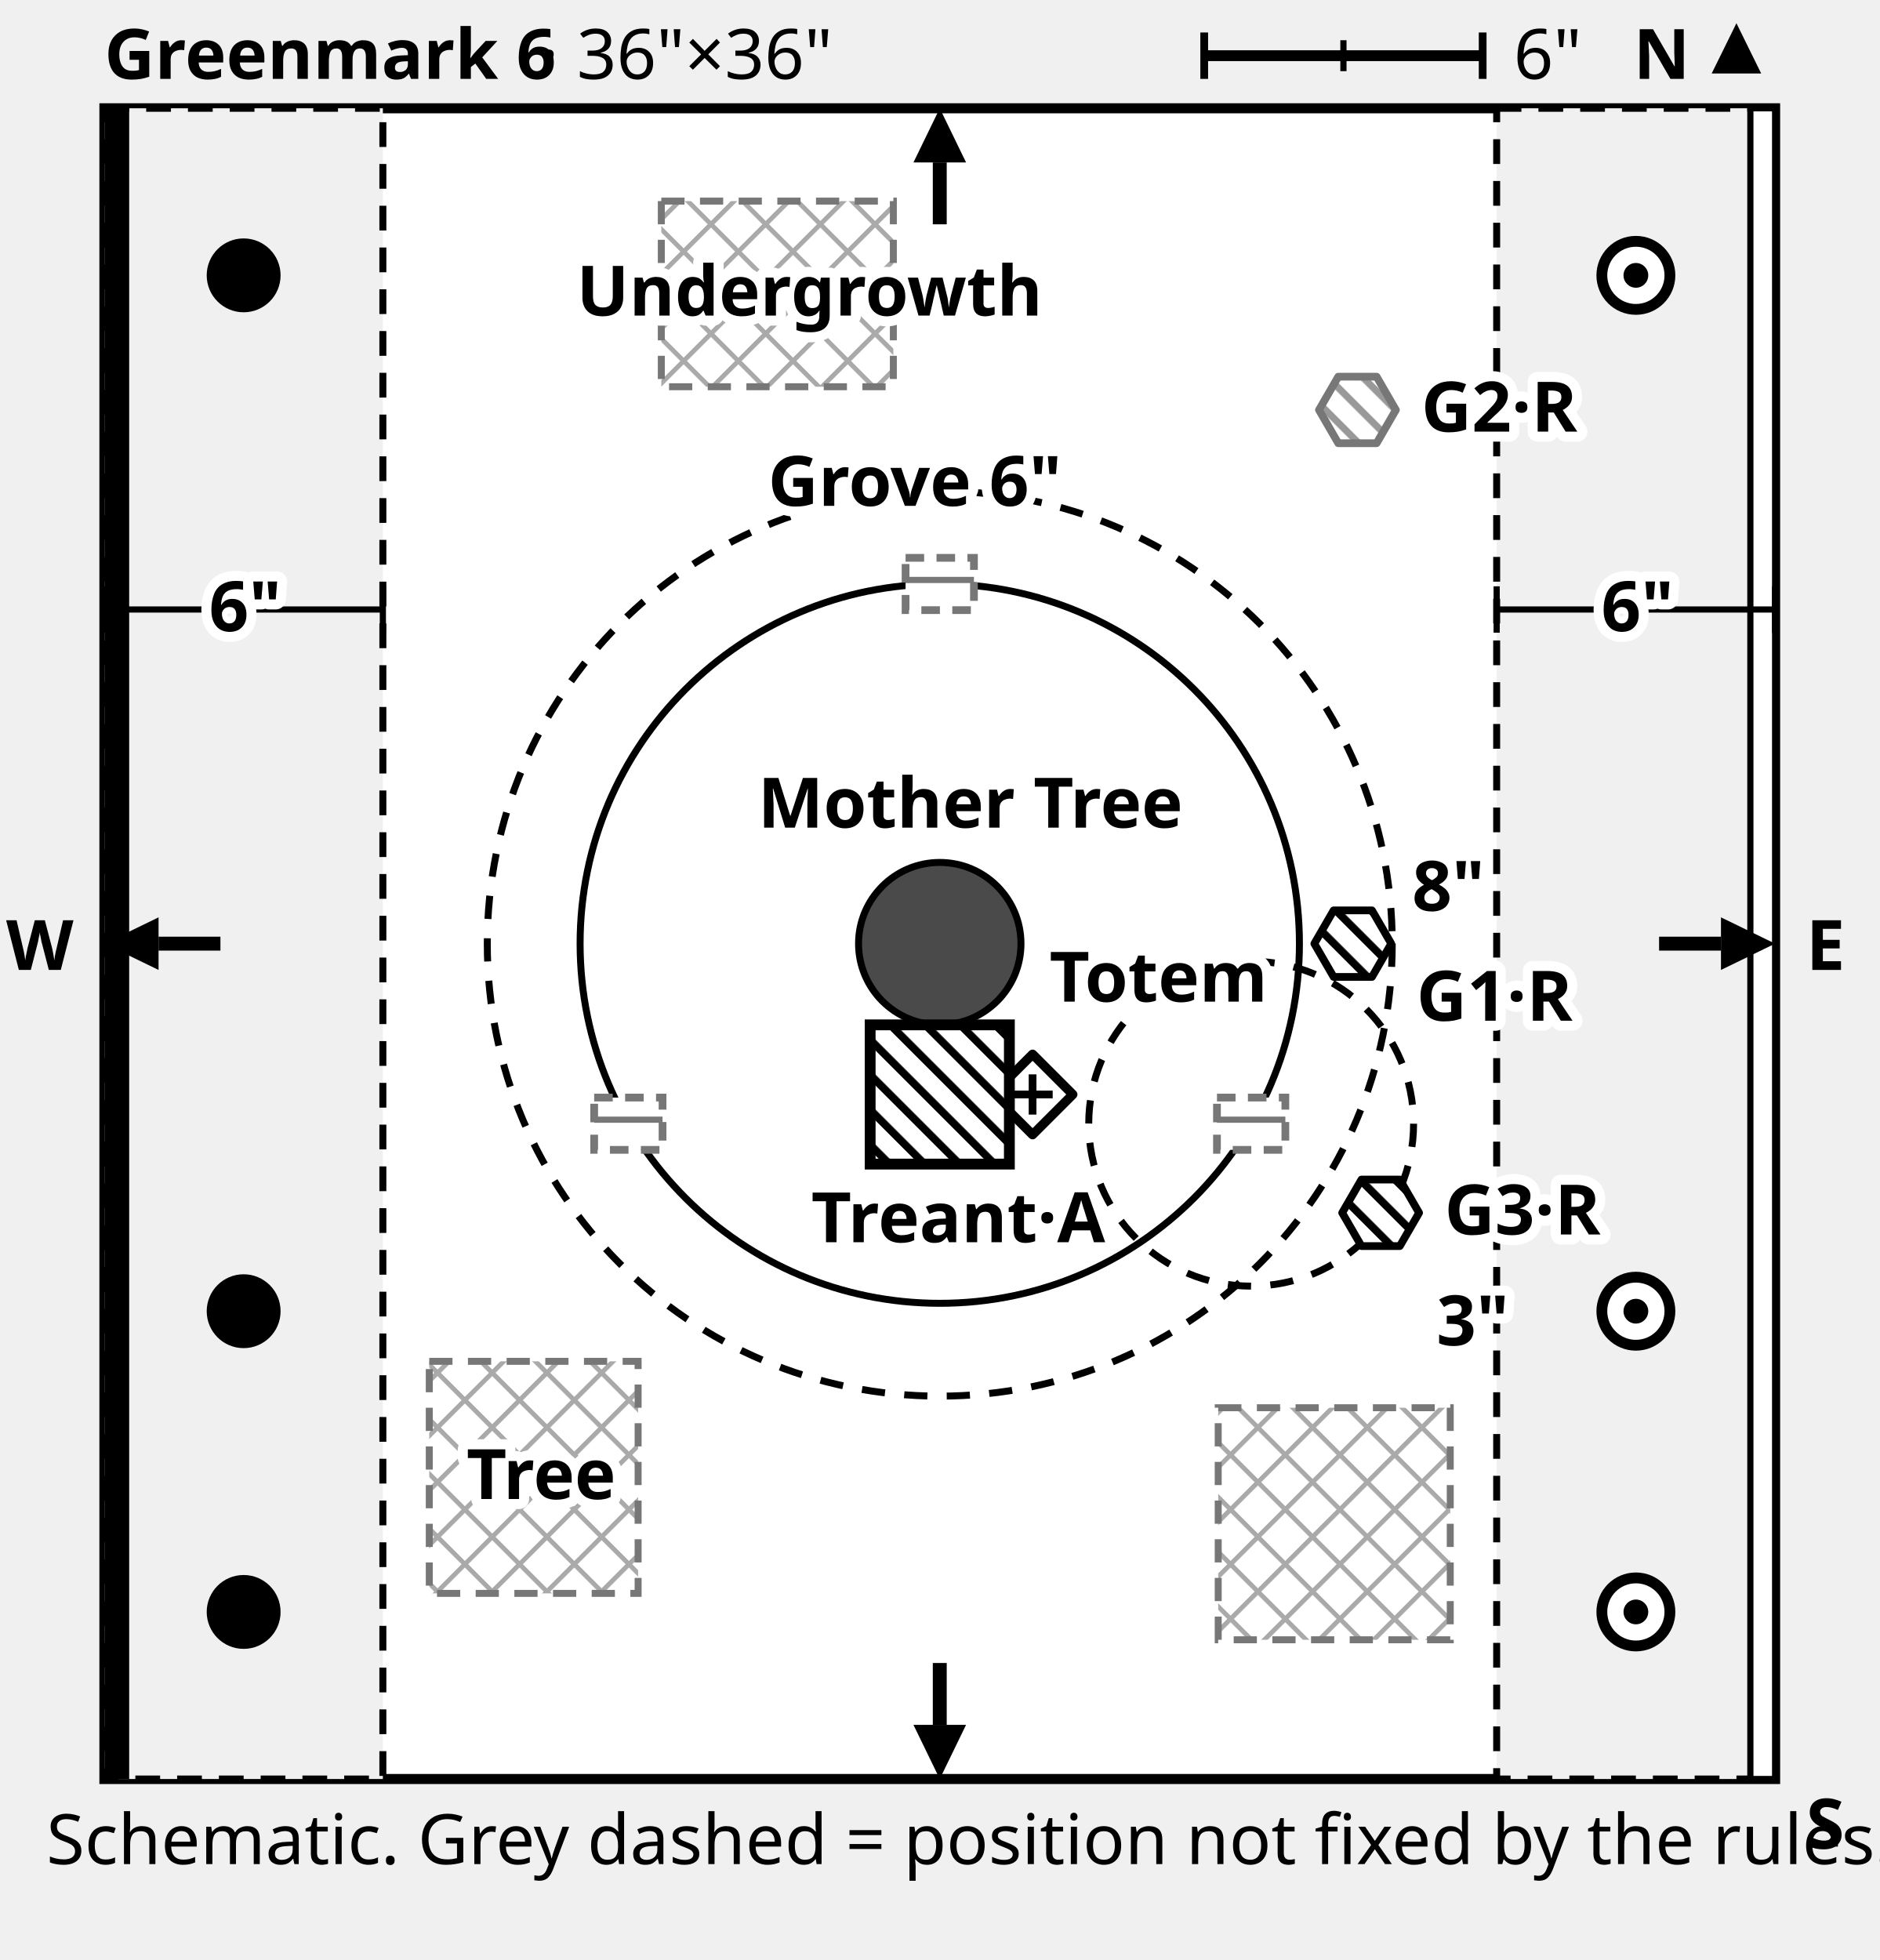
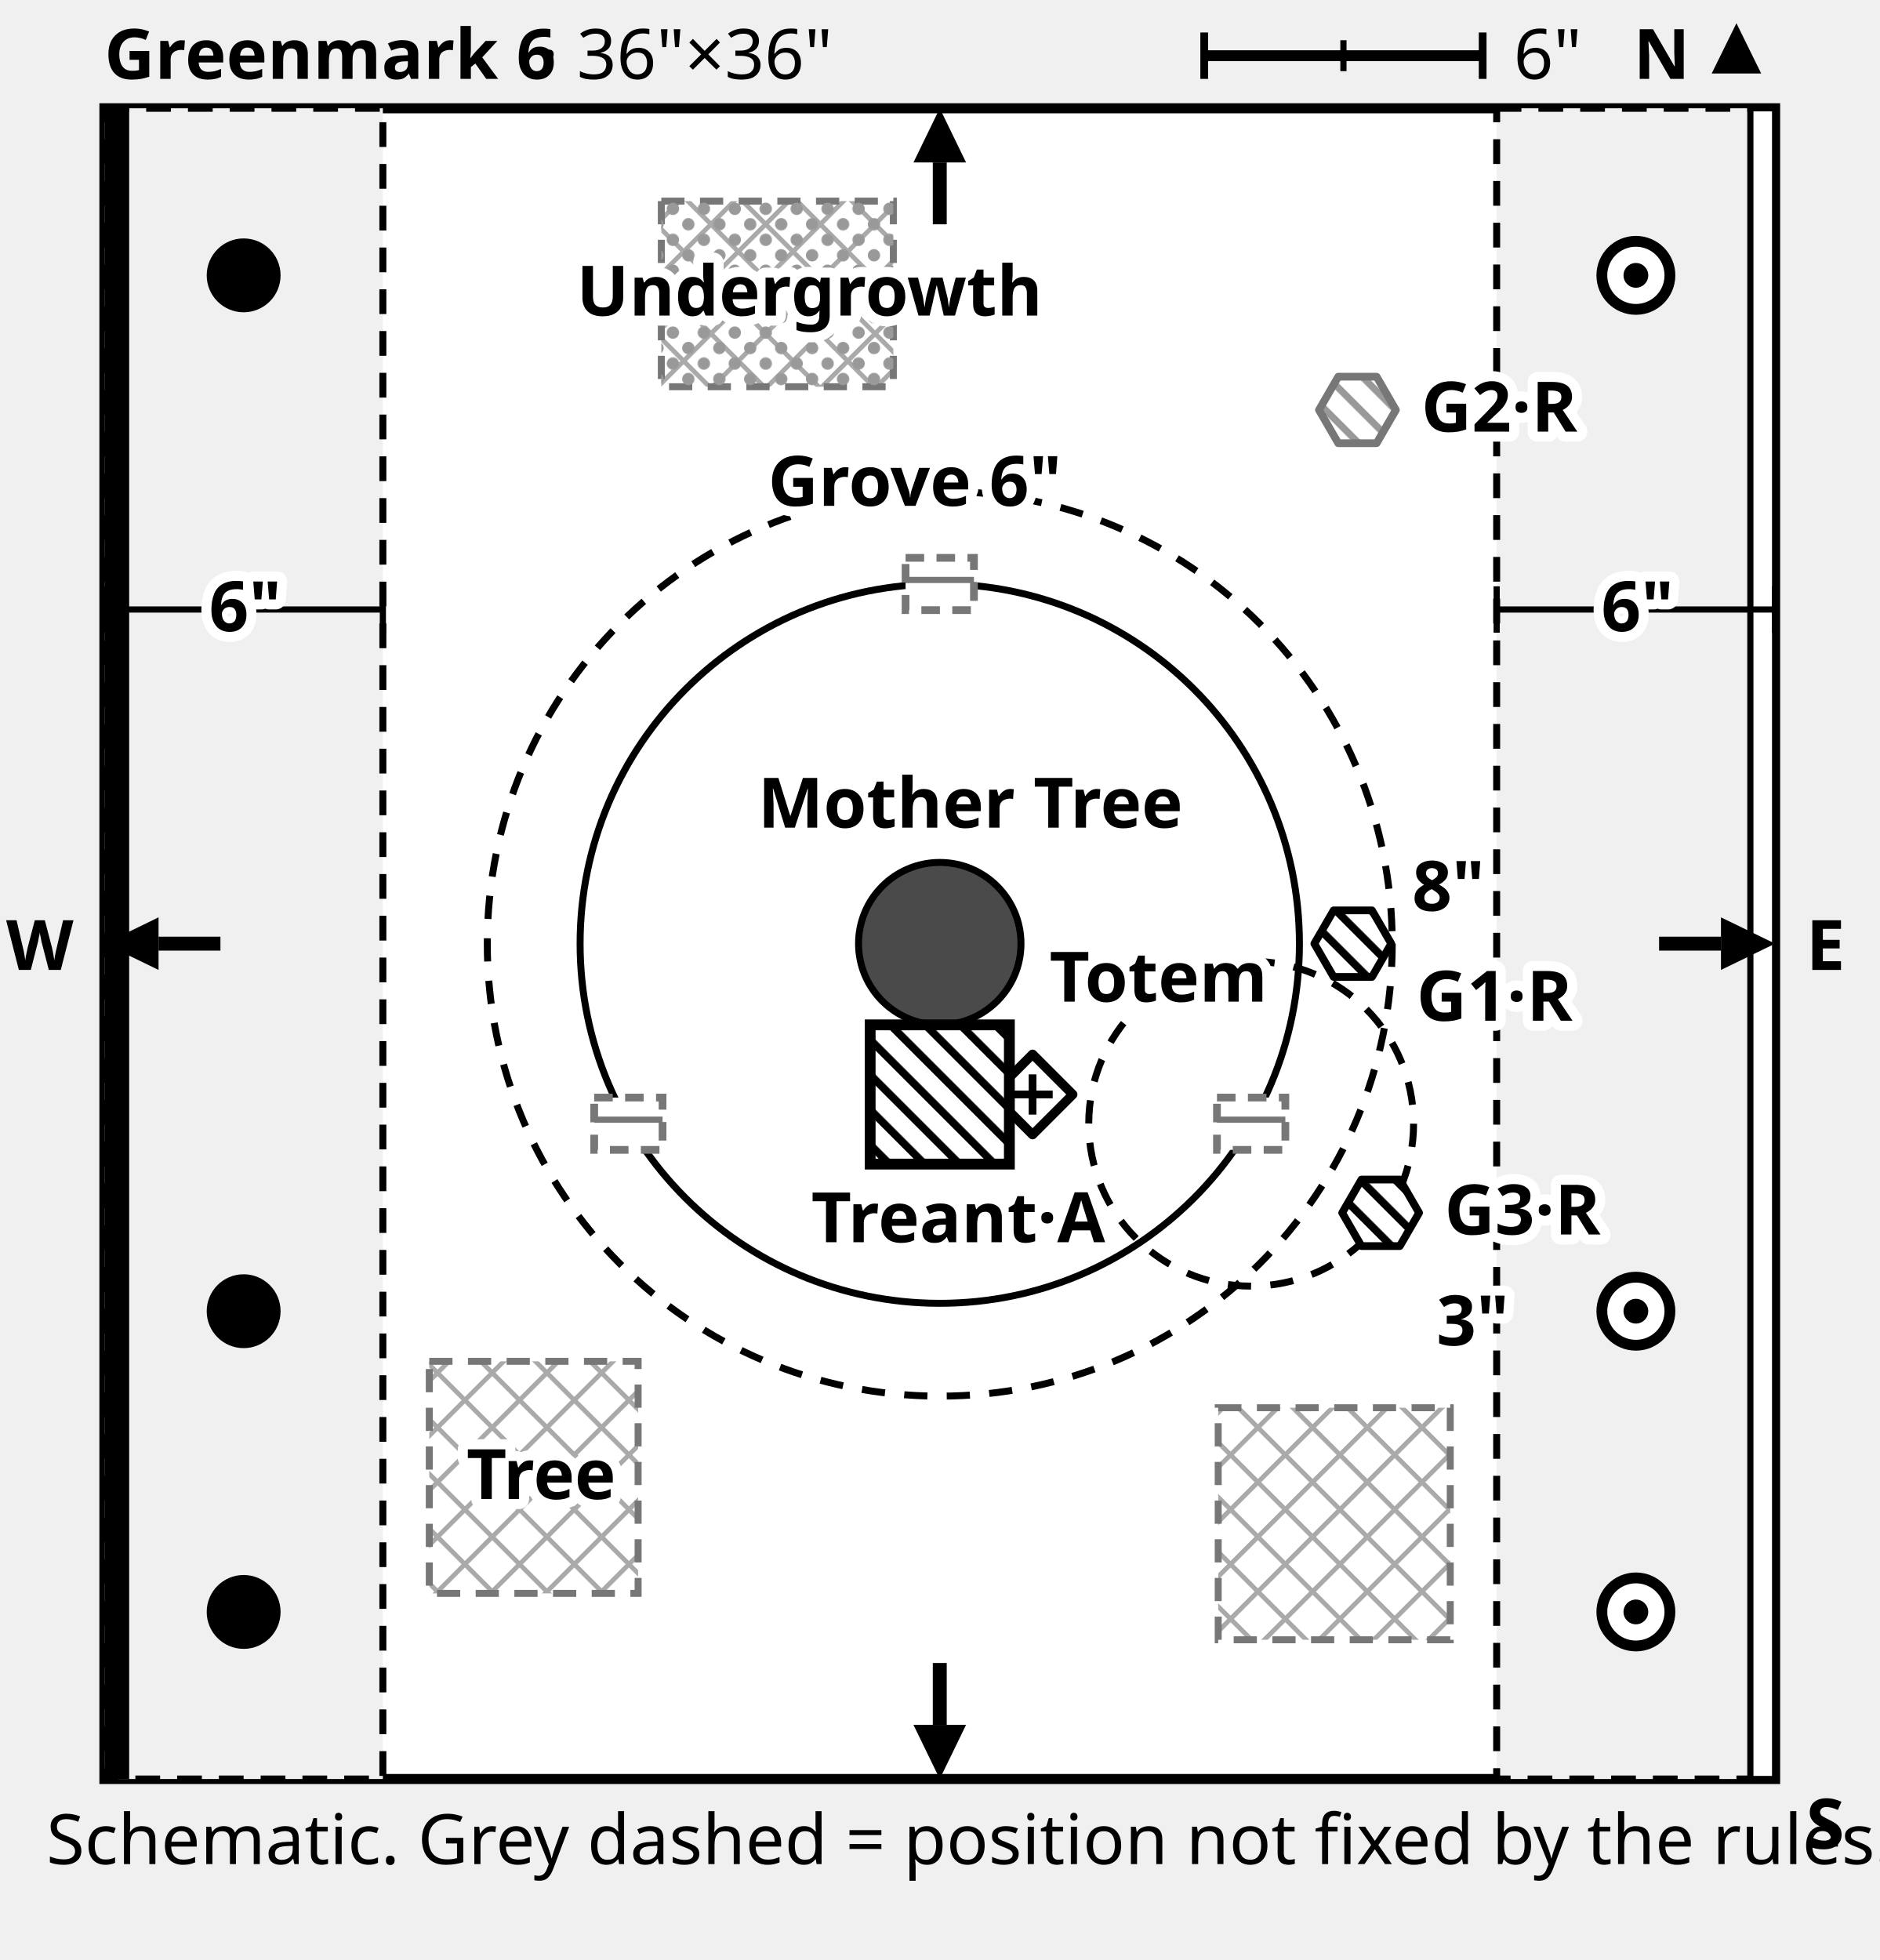
<svg xmlns="http://www.w3.org/2000/svg" width="243pt" height="253.4pt" viewBox="0 0 243 253.4">
  <defs>
    <pattern id="p-cover" width="5" height="5" patternUnits="userSpaceOnUse" patternTransform="rotate(45)">
      <rect width="5" height="5" fill="#fff" />
      <path d="M0 0.5H5M0.5 0V5" stroke="#444" stroke-width="0.7" fill="none" />
    </pattern>
    <pattern id="p-diff" width="4" height="4" patternUnits="userSpaceOnUse">
      <rect width="4" height="4" fill="#fff" />
      <circle cx="1" cy="1" r="0.75" fill="#222" />
      <circle cx="3" cy="3" r="0.75" fill="#222" />
    </pattern>
    <pattern id="p-imp" width="2.4" height="2.4" patternUnits="userSpaceOnUse" patternTransform="rotate(45)">
      <rect width="2.4" height="2.4" fill="#fff" />
      <path d="M0.4 0V2.4" stroke="#000" stroke-width="0.95" fill="none" />
    </pattern>
    <pattern id="p-mon" width="3.2" height="3.2" patternUnits="userSpaceOnUse" patternTransform="rotate(-45)">
      <rect width="3.2" height="3.2" fill="#fff" />
      <path d="M0.5 0V3.2" stroke="#000" stroke-width="1" fill="none" />
    </pattern>
    <pattern id="p-aoe" width="4" height="4" patternUnits="userSpaceOnUse" patternTransform="rotate(-45)">
      <rect width="4" height="4" fill="#fff" />
      <path d="M0.5 0V4" stroke="#777" stroke-width="1.4" fill="none" />
    </pattern>
  </defs>
  <defs>
    <pattern id="p-cover-l" width="5" height="5" patternUnits="userSpaceOnUse" patternTransform="rotate(45)">
      <rect width="5" height="5" fill="#fff" />
      <path d="M0 0.5H5M0.5 0V5" stroke="#aaa" stroke-width="0.6" fill="none" />
    </pattern>
    <pattern id="p-diff-l" width="4" height="4" patternUnits="userSpaceOnUse">
      <rect width="4" height="4" fill="#fff" />
      <circle cx="1" cy="1" r="0.7" fill="#999" />
      <circle cx="3" cy="3" r="0.7" fill="#999" />
    </pattern>
    <pattern id="p-imp-l" width="2.6" height="2.6" patternUnits="userSpaceOnUse" patternTransform="rotate(45)">
      <rect width="2.6" height="2.6" fill="#fff" />
      <path d="M0.4 0V2.6" stroke="#aaa" stroke-width="0.8" fill="none" />
    </pattern>
    <pattern id="p-mon-l" width="3.2" height="3.2" patternUnits="userSpaceOnUse" patternTransform="rotate(-45)">
      <rect width="3.2" height="3.2" fill="#fff" />
      <path d="M0.5 0V3.2" stroke="#999" stroke-width="0.9" fill="none" />
    </pattern>
    <pattern id="p-water" width="6" height="4" patternUnits="userSpaceOnUse">
      <rect width="6" height="4" fill="#fff" />
      <path d="M0 2.2Q1.5 0.4 3 2.2T6 2.2" stroke="#333" stroke-width="0.8" fill="none" />
    </pattern>
    <pattern id="p-water-l" width="6" height="4" patternUnits="userSpaceOnUse">
      <rect width="6" height="4" fill="#fff" />
      <path d="M0 2.2Q1.5 0.4 3 2.2T6 2.2" stroke="#aaa" stroke-width="0.8" fill="none" />
    </pattern>
    <pattern id="p-slip" width="6" height="6" patternUnits="userSpaceOnUse" patternTransform="rotate(-30)">
      <rect width="6" height="6" fill="#fff" />
      <path d="M0.5 1.5H3.5M3.5 4.5H5.5" stroke="#333" stroke-width="0.9" fill="none" />
    </pattern>
    <pattern id="p-slip-l" width="6" height="6" patternUnits="userSpaceOnUse" patternTransform="rotate(-30)">
      <rect width="6" height="6" fill="#fff" />
      <path d="M0.5 1.5H3.5M3.5 4.5H5.5" stroke="#aaa" stroke-width="0.9" fill="none" />
    </pattern>
    <pattern id="p-dark" width="4" height="4" patternUnits="userSpaceOnUse">
      <rect width="4" height="4" fill="#d9d9d9" />
      <path d="M0 4L4 0" stroke="#fff" stroke-width="0.9" fill="none" />
    </pattern>
    <pattern id="p-diffo" width="4" height="4" patternUnits="userSpaceOnUse">
      <circle cx="1" cy="1" r="0.8" fill="#222" />
      <circle cx="3" cy="3" r="0.8" fill="#222" />
    </pattern>
    <pattern id="p-diffo-l" width="4" height="4" patternUnits="userSpaceOnUse">
      <circle cx="1" cy="1" r="0.8" fill="#999" />
      <circle cx="3" cy="3" r="0.8" fill="#999" />
    </pattern>
    <pattern id="p-chasm" width="6" height="6" patternUnits="userSpaceOnUse">
      <rect width="6" height="6" fill="#d4d4d4" />
      <path d="M1.5 0V6M4.5 0V6" stroke="#333" stroke-width="1.1" stroke-dasharray="2.6 1.6" fill="none" />
    </pattern>
    <pattern id="p-chasm-l" width="6" height="6" patternUnits="userSpaceOnUse">
      <rect width="6" height="6" fill="#efefef" />
      <path d="M1.5 0V6M4.5 0V6" stroke="#aaa" stroke-width="1.1" stroke-dasharray="2.6 1.6" fill="none" />
    </pattern>
    <clipPath id="bclip">
      <rect x="13.5" y="14" width="216" height="216" />
    </clipPath>
  </defs>
  <rect x="13.5" y="14" width="216" height="216" fill="#fff" stroke="#000" stroke-width="1.3" />
  <g data-glyph="zone-A">
    <rect x="13.5" y="14" width="36" height="216" fill="#f0f0f0" stroke="#000" stroke-width="0.9" stroke-dasharray="3.2 2.2" />
    <rect x="13.5" y="14" width="3.2" height="216" fill="#000" />
  </g>
  <g data-glyph="dim">
    <line x1="13.5" y1="78.8" x2="49.5" y2="78.8" stroke="#000" stroke-width="0.8" stroke-linecap="butt" />
    <line x1="13.5" y1="75.8" x2="13.5" y2="81.8" stroke="#000" stroke-width="0.8" stroke-linecap="butt" />
    <line x1="49.5" y1="75.8" x2="49.5" y2="81.8" stroke="#000" stroke-width="0.8" stroke-linecap="butt" />
  </g>
  <g data-glyph="zone-B">
    <rect x="193.5" y="14" width="36" height="216" fill="#f0f0f0" stroke="#000" stroke-width="0.9" stroke-dasharray="3.2 2.2" />
    <rect x="226.3" y="14" width="3.2" height="216" fill="#fff" stroke="#000" stroke-width="0.8" />
  </g>
  <g data-glyph="dim">
    <line x1="193.5" y1="78.8" x2="229.5" y2="78.8" stroke="#000" stroke-width="0.8" stroke-linecap="butt" />
    <line x1="193.5" y1="75.8" x2="193.5" y2="81.8" stroke="#000" stroke-width="0.8" stroke-linecap="butt" />
    <line x1="229.5" y1="75.8" x2="229.5" y2="81.8" stroke="#000" stroke-width="0.8" stroke-linecap="butt" />
  </g>
  <g data-glyph="ter-open">
    <circle cx="121.5" cy="122" r="46.5" fill="none" stroke="#000" stroke-width="0.9" />
  </g>
  <g data-glyph="ter-blocking">
    <circle cx="121.5" cy="122" r="10.5" fill="#4a4a4a" stroke="#000" stroke-width="0.9" />
  </g>
  <g data-glyph="ter-cover" data-state="illus">
    <rect x="55.5" y="176" width="27" height="30" fill="url(#p-cover-l)" stroke="#777" stroke-width="0.9" stroke-dasharray="3 2" />
  </g>
  <g data-glyph="ter-cover" data-state="illus">
    <rect x="157.5" y="182" width="30" height="30" fill="url(#p-cover-l)" stroke="#777" stroke-width="0.9" stroke-dasharray="3 2" />
  </g>
-   <g data-glyph="ter-cover" data-state="illus">
+   <g data-glyph="ter-coverdiff" data-state="illus">
    <rect x="85.5" y="26" width="30" height="24" fill="url(#p-cover-l)" stroke="#777" stroke-width="0.9" stroke-dasharray="3 2" />
+     <rect x="85.5" y="26" width="30" height="24" fill="url(#p-diffo-l)" />
  </g>
  <g data-glyph="ring">
    <g clip-path="url(#bclip)">
      <circle cx="121.5" cy="122" r="58.5" fill="none" stroke="#000" stroke-width="0.9" stroke-dasharray="3 2.5" />
    </g>
  </g>
  <g data-glyph="ring">
    <g clip-path="url(#bclip)">
      <circle cx="161.76" cy="145.28" r="21" fill="none" stroke="#000" stroke-width="0.9" stroke-dasharray="3 2.5" />
    </g>
  </g>
  <g data-glyph="obj">
    <polygon points="133.5,136.3 138.7,141.5 133.5,146.7 128.3,141.5" fill="#fff" stroke="#000" stroke-width="1.2" stroke-linejoin="round" />
    <line x1="130.9" y1="141.5" x2="136.1" y2="141.5" stroke="#000" stroke-width="1" stroke-linecap="butt" />
    <line x1="133.5" y1="138.9" x2="133.5" y2="144.1" stroke="#000" stroke-width="1" stroke-linecap="butt" />
  </g>
  <g data-glyph="chest" data-state="illus">
    <rect x="117.08" y="72.12" width="8.84" height="6.76" fill="#fff" stroke="#777" stroke-width="1" stroke-dasharray="2.4 1.6" />
    <line x1="117.08" y1="74.98" x2="125.92" y2="74.98" stroke="#777" stroke-width="0.8" stroke-linecap="butt" />
  </g>
  <g data-glyph="chest" data-state="illus">
    <rect x="157.34" y="141.9" width="8.84" height="6.76" fill="#fff" stroke="#777" stroke-width="1" stroke-dasharray="2.4 1.6" />
    <line x1="157.34" y1="144.76" x2="166.18" y2="144.76" stroke="#777" stroke-width="0.8" stroke-linecap="butt" />
  </g>
  <g data-glyph="chest" data-state="illus">
    <rect x="76.82" y="141.9" width="8.84" height="6.76" fill="#fff" stroke="#777" stroke-width="1" stroke-dasharray="2.4 1.6" />
    <line x1="76.82" y1="144.76" x2="85.66" y2="144.76" stroke="#777" stroke-width="0.8" stroke-linecap="butt" />
  </g>
  <g data-glyph="mon-H">
    <rect x="112.5" y="132.5" width="18" height="18" fill="url(#p-mon)" stroke="#000" stroke-width="1.4" />
  </g>
  <g data-glyph="mon">
    <polygon points="179.87,122 177.38,126.3 172.42,126.3 169.93,122 172.42,117.7 177.38,117.7" fill="url(#p-mon)" stroke="#000" stroke-width="1" stroke-linejoin="round" />
  </g>
  <g data-glyph="mon" data-state="illus">
    <polygon points="180.47,53 177.98,57.3 173.02,57.3 170.53,53 173.02,48.7 177.98,48.7" fill="url(#p-mon-l)" stroke="#777" stroke-width="1" stroke-linejoin="round" />
  </g>
  <g data-glyph="mon">
    <polygon points="183.47,156.8 180.98,161.1 176.02,161.1 173.53,156.8 176.02,152.5 180.98,152.5" fill="url(#p-mon)" stroke="#000" stroke-width="1" stroke-linejoin="round" />
  </g>
  <g data-glyph="arr-exit">
    <line x1="121.5" y1="29" x2="121.5" y2="21" stroke="#000" stroke-width="1.8" stroke-linecap="butt" />
    <polygon points="121.5,14 124.9,21 118.1,21" fill="#000" />
  </g>
  <g data-glyph="arr-exit">
    <line x1="214.5" y1="122" x2="222.5" y2="122" stroke="#000" stroke-width="1.8" stroke-linecap="butt" />
    <polygon points="229.5,122 222.5,125.4 222.5,118.6" fill="#000" />
  </g>
  <g data-glyph="arr-exit">
    <line x1="121.5" y1="215" x2="121.5" y2="223" stroke="#000" stroke-width="1.8" stroke-linecap="butt" />
    <polygon points="121.5,230 118.1,223 124.9,223" fill="#000" />
  </g>
  <g data-glyph="arr-exit">
    <line x1="28.5" y1="122" x2="20.5" y2="122" stroke="#000" stroke-width="1.8" stroke-linecap="butt" />
    <polygon points="13.5,122 20.5,118.6 20.5,125.4" fill="#000" />
  </g>
  <g data-glyph="hero-A">
    <circle cx="31.5" cy="35.6" r="4.4" fill="#000" stroke="#000" stroke-width="0.75" />
  </g>
  <g data-glyph="hero-A">
    <circle cx="31.5" cy="169.52" r="4.4" fill="#000" stroke="#000" stroke-width="0.75" />
  </g>
  <g data-glyph="hero-A">
    <circle cx="31.5" cy="208.4" r="4.4" fill="#000" stroke="#000" stroke-width="0.75" />
  </g>
  <g data-glyph="hero-B">
    <circle cx="211.5" cy="35.6" r="4.4" fill="#fff" stroke="#000" stroke-width="1.4" />
    <circle cx="211.5" cy="35.6" r="1.6" fill="#000" />
  </g>
  <g data-glyph="hero-B">
    <circle cx="211.5" cy="169.52" r="4.4" fill="#fff" stroke="#000" stroke-width="1.4" />
    <circle cx="211.5" cy="169.52" r="1.6" fill="#000" />
  </g>
  <g data-glyph="hero-B">
    <circle cx="211.5" cy="208.4" r="4.4" fill="#fff" stroke="#000" stroke-width="1.4" />
    <circle cx="211.5" cy="208.4" r="1.6" fill="#000" />
  </g>
  <text x="27.02" y="81.6" font-family="'Source Sans 3'" font-size="9" font-weight="600" fill="#000" stroke="#fff" stroke-width="2.6" stroke-linejoin="round" paint-order="stroke">6"</text>
  <text x="207.02" y="81.6" font-family="'Source Sans 3'" font-size="9" font-weight="600" fill="#000" stroke="#fff" stroke-width="2.6" stroke-linejoin="round" paint-order="stroke">6"</text>
  <text x="60.3" y="193.8" font-family="'Source Sans 3'" font-size="9" font-weight="600" fill="#000" stroke="#fff" stroke-width="2.6" stroke-linejoin="round" paint-order="stroke">Tree</text>
  <text x="74.54" y="40.8" font-family="'Source Sans 3'" font-size="9" font-weight="600" fill="#000" stroke="#fff" stroke-width="2.6" stroke-linejoin="round" paint-order="stroke">Undergrowth</text>
  <text x="182.57" y="117.75" font-family="'Source Sans 3'" font-size="9" font-weight="600" fill="#000" stroke="#fff" stroke-width="2.6" stroke-linejoin="round" paint-order="stroke">8"</text>
  <text x="185.72" y="173.93" font-family="'Source Sans 3'" font-size="9" font-weight="600" fill="#000" stroke="#fff" stroke-width="2.6" stroke-linejoin="round" paint-order="stroke">3"</text>
  <text x="99.3" y="65.4" font-family="'Source Sans 3'" font-size="9" font-weight="600" fill="#000" stroke="#fff" stroke-width="2.6" stroke-linejoin="round" paint-order="stroke">Grove 6"</text>
  <text x="97.98" y="107" font-family="'Source Sans 3'" font-size="9" font-weight="600" fill="#000" stroke="#fff" stroke-width="2.6" stroke-linejoin="round" paint-order="stroke">Mother Tree</text>
  <text x="135.67" y="129.5" font-family="'Source Sans 3'" font-size="9" font-weight="600" fill="#000" stroke="#fff" stroke-width="2.6" stroke-linejoin="round" paint-order="stroke">Totem</text>
  <text x="104.87" y="160.6" font-family="'Source Sans 3'" font-size="9" font-weight="600" fill="#000" stroke="#fff" stroke-width="2.6" stroke-linejoin="round" paint-order="stroke">Treant·A</text>
  <text x="183.14" y="131.96" font-family="'Source Sans 3'" font-size="9" font-weight="600" fill="#000" stroke="#fff" stroke-width="2.6" stroke-linejoin="round" paint-order="stroke">G1·R</text>
  <text x="183.76" y="55.8" font-family="'Source Sans 3'" font-size="9" font-weight="600" fill="#000" stroke="#fff" stroke-width="2.6" stroke-linejoin="round" paint-order="stroke">G2·R</text>
  <text x="186.76" y="159.6" font-family="'Source Sans 3'" font-size="9" font-weight="600" fill="#000" stroke="#fff" stroke-width="2.6" stroke-linejoin="round" paint-order="stroke">G3·R</text>
  <text x="13.5" y="10.2" font-weight="700" font-family="'Source Sans 3'" font-size="9" fill="#000">Greenmark 6</text>
  <text x="69.82" y="10.2" font-weight="400" font-family="'Source Sans 3'" font-size="9" fill="#000">·  36"×36"</text>
  <g data-glyph="compass">
    <polygon points="224.5,3 221.3,9.5 227.7,9.5" fill="#000" />
    <text x="218.5" y="10.2" font-weight="700" font-family="'Source Sans 3'" font-size="9" fill="#000" text-anchor="end">N</text>
  </g>
  <g data-glyph="scale">
    <line x1="155.69" y1="7.2" x2="191.69" y2="7.2" stroke="#000" stroke-width="1.4" stroke-linecap="butt" />
    <line x1="155.69" y1="4.2" x2="155.69" y2="10.2" stroke="#000" stroke-width="1" stroke-linecap="butt" />
    <line x1="191.69" y1="4.2" x2="191.69" y2="10.2" stroke="#000" stroke-width="1" stroke-linecap="butt" />
    <line x1="173.69" y1="5.2" x2="173.69" y2="9.2" stroke="#000" stroke-width="0.8" stroke-linecap="butt" />
    <text x="195.69" y="10.2" font-weight="400" font-family="'Source Sans 3'" font-size="9" fill="#000">6"</text>
  </g>
  <text x="9.5" y="125.4" font-weight="700" font-family="'Source Sans 3'" font-size="9" fill="#000" text-anchor="end">W</text>
  <text x="233.5" y="125.4" font-weight="700" font-family="'Source Sans 3'" font-size="9" fill="#000">E</text>
  <text x="233.5" y="239" font-weight="700" font-family="'Source Sans 3'" font-size="9" fill="#000">S</text>
  <text x="6" y="241" font-weight="400" font-family="'Source Sans 3'" font-size="9" fill="#000">Schematic. Grey dashed = position not fixed by the rules.</text>
</svg>
